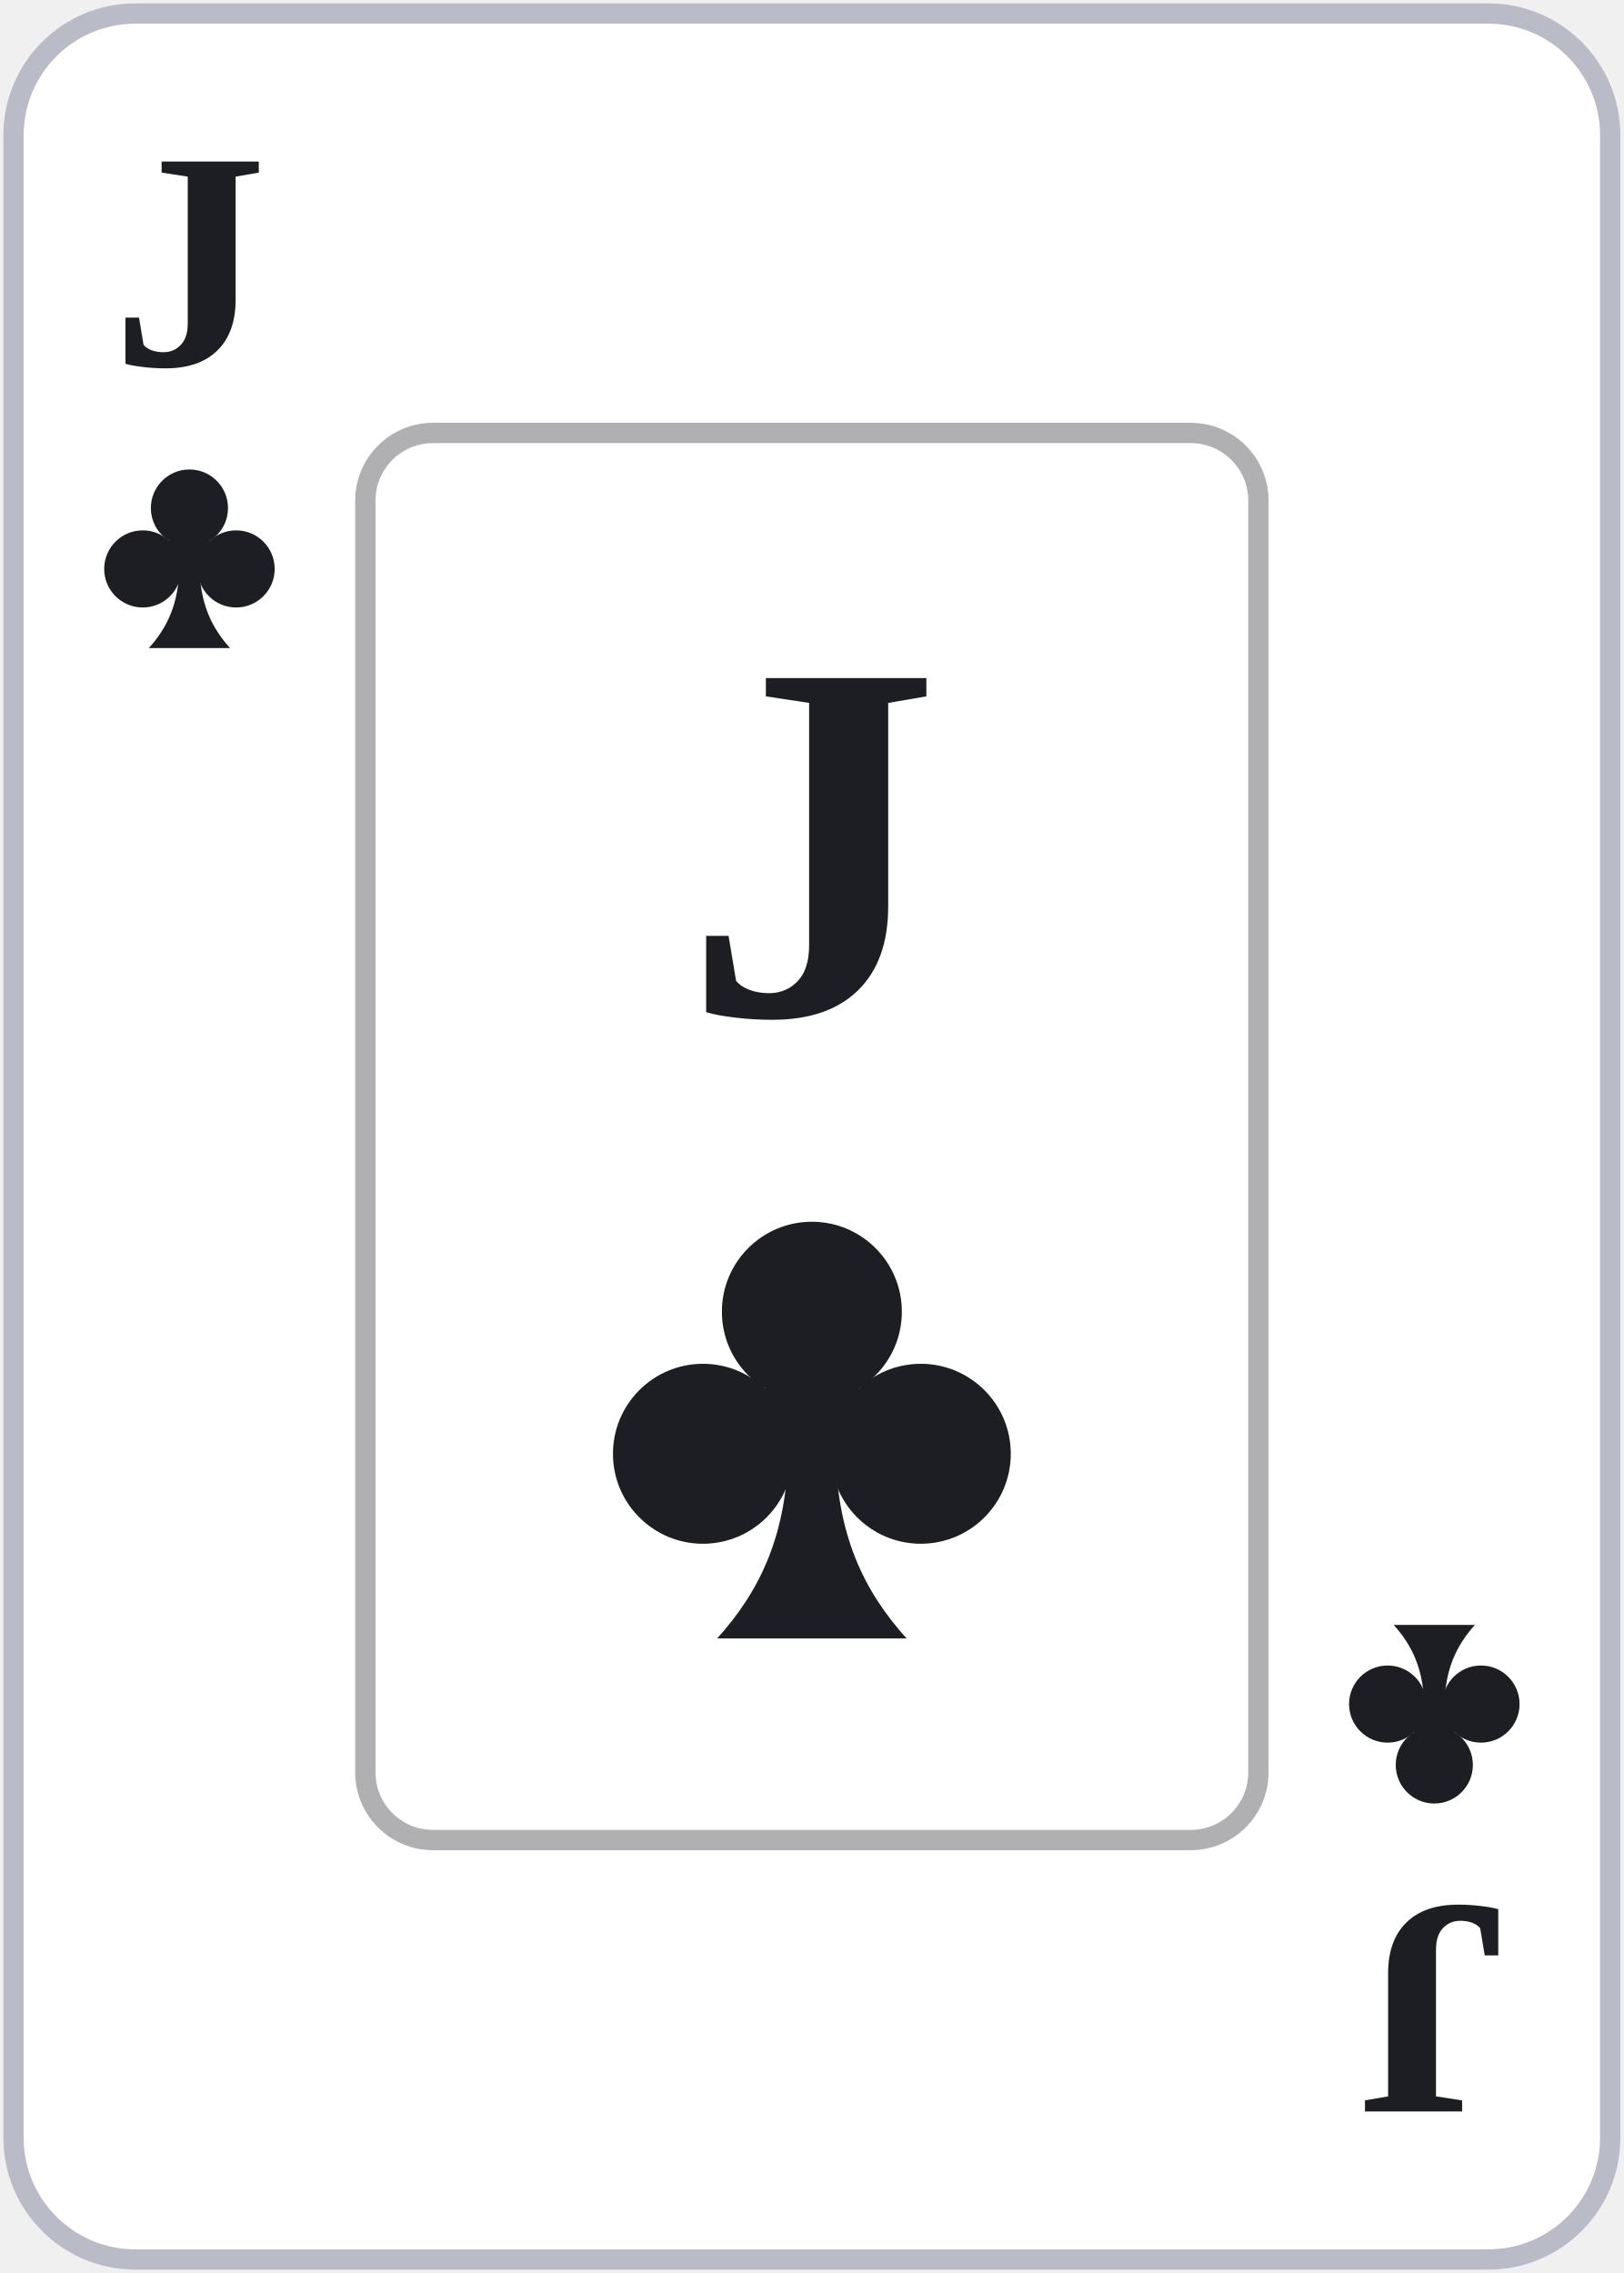
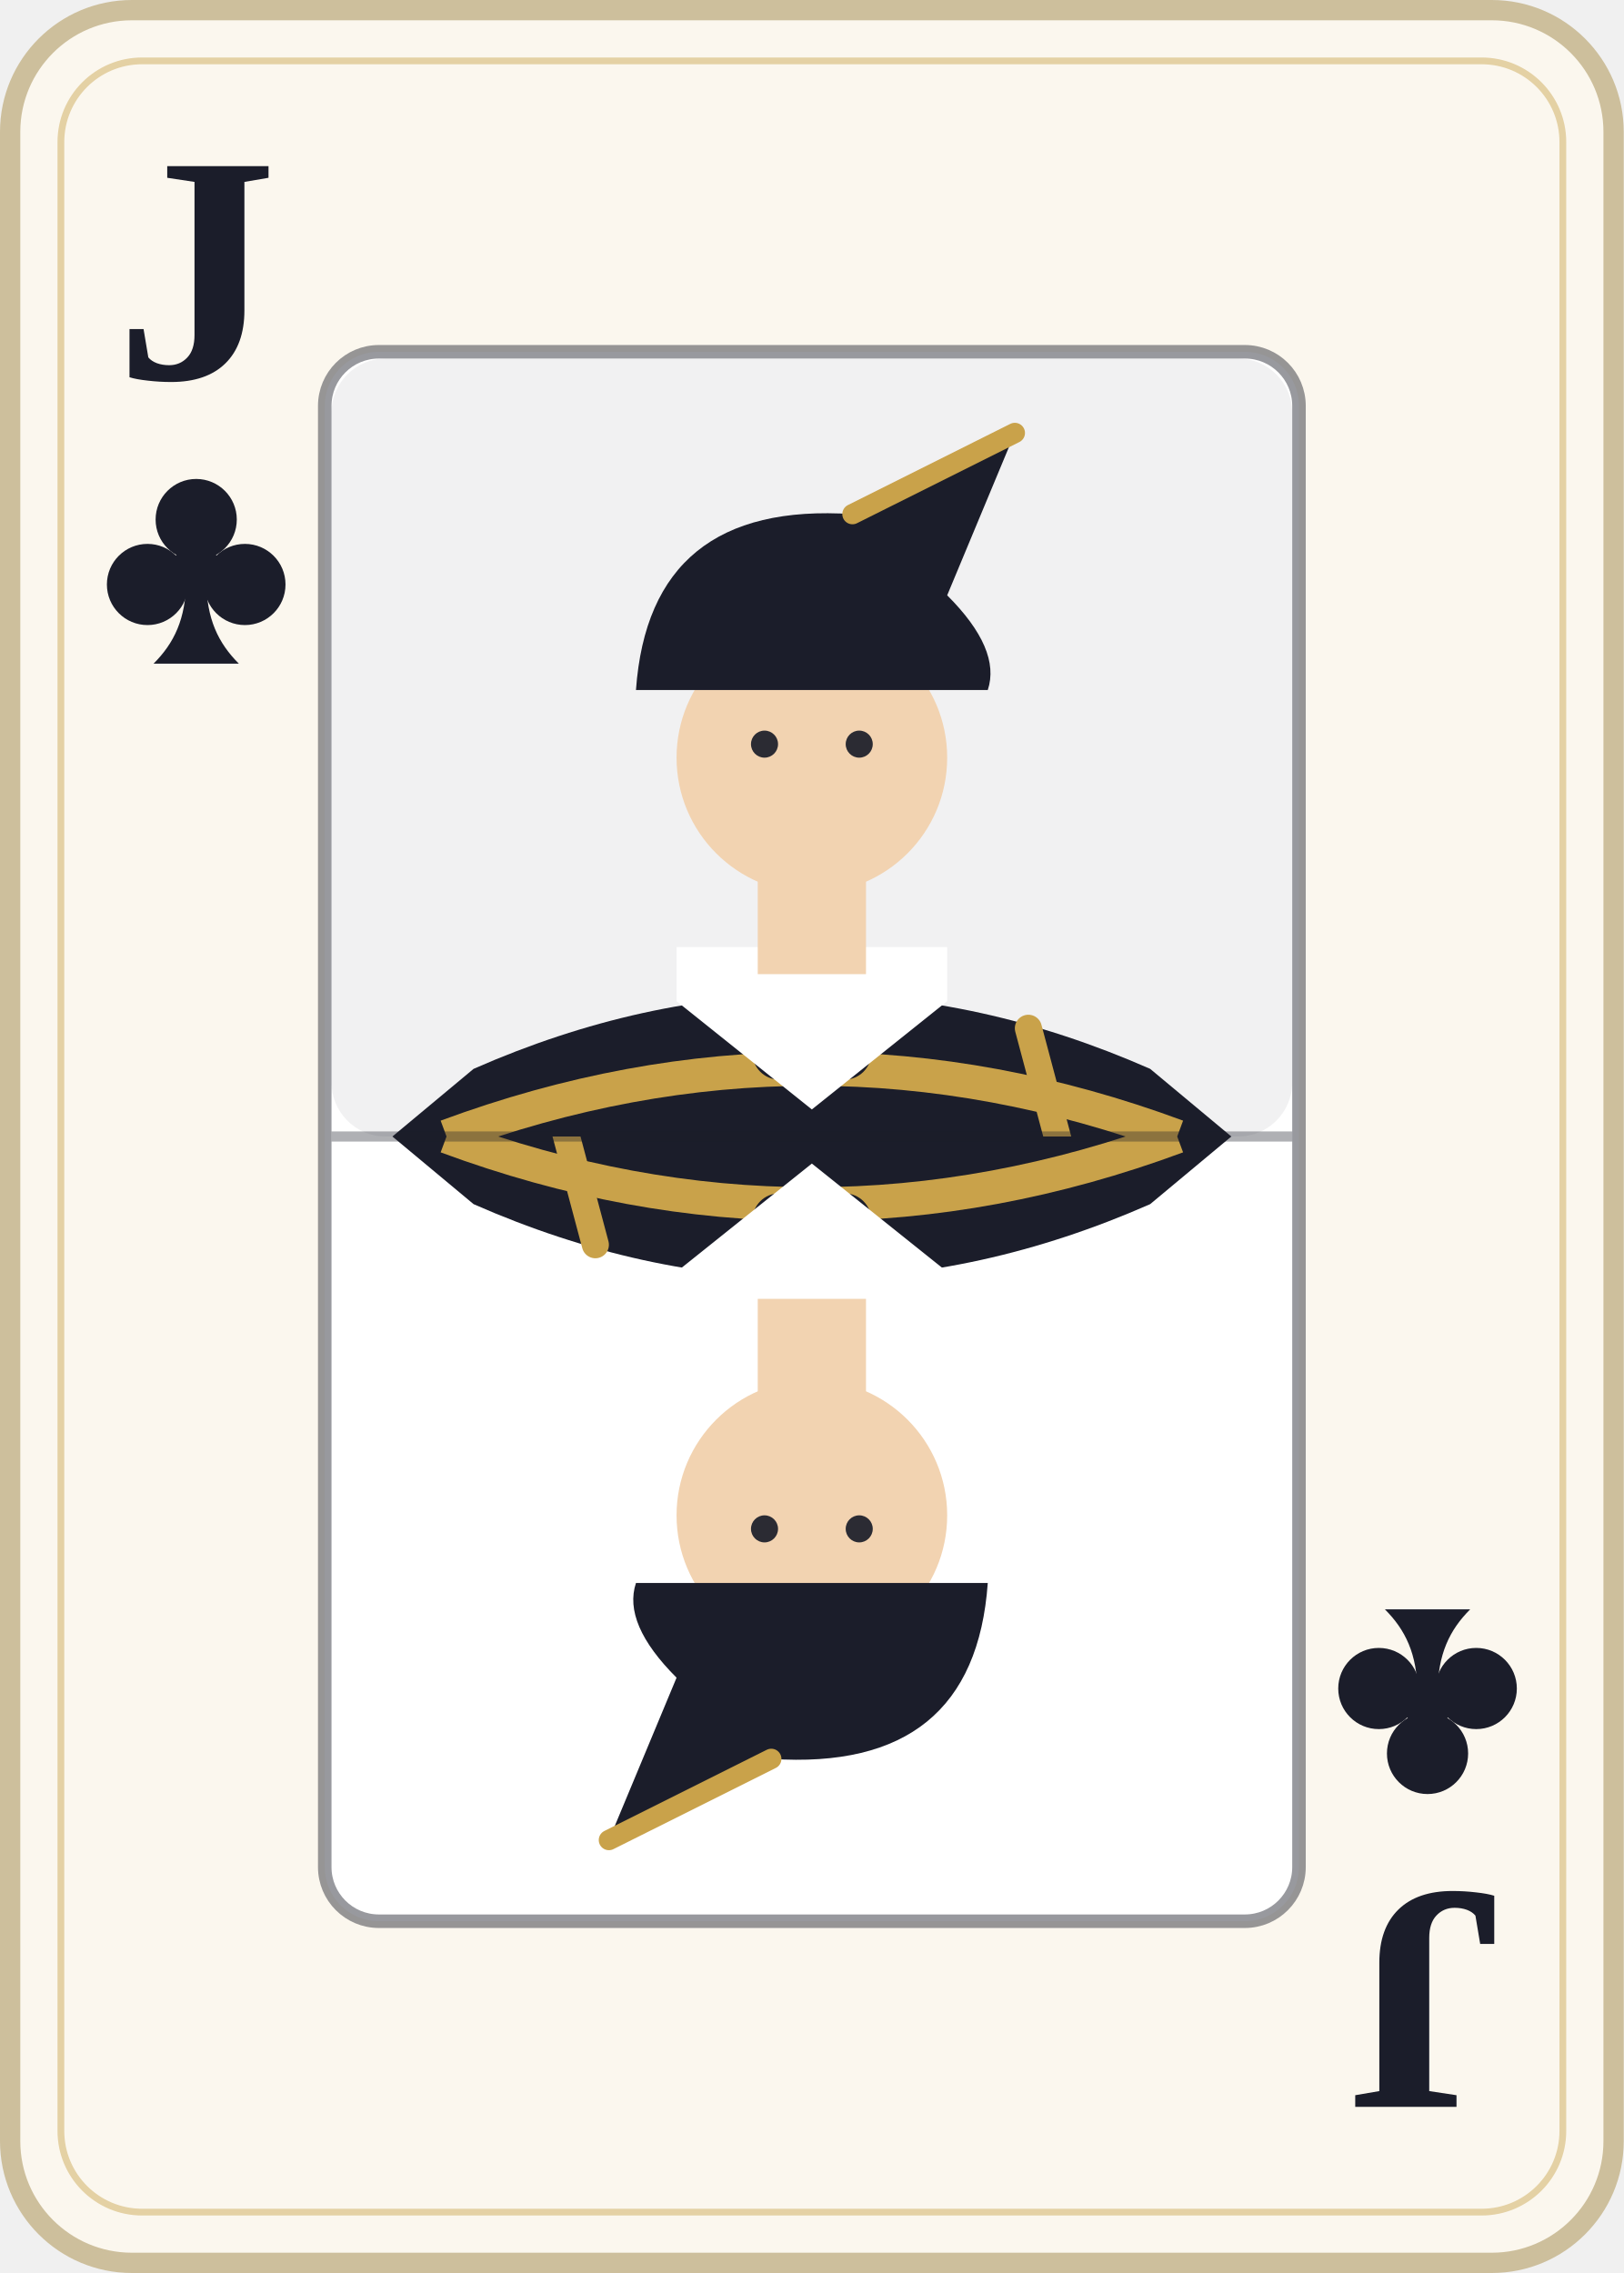
- <svg xmlns="http://www.w3.org/2000/svg" viewBox="0 0 240 336" width="240" height="336">
+ <svg xmlns="http://www.w3.org/2000/svg" viewBox="0 0 240 336" width="240" height="336" data-rank="JACK" data-suit="CLUBS">
  <defs>
    <symbol id="suit" viewBox="0 0 100 100" overflow="visible">
-       <circle cx="50" cy="27" r="19" />
-       <circle cx="27" cy="57" r="19" />
-       <circle cx="73" cy="57" r="19" />
-       <circle cx="50" cy="50" r="12" />
-       <path d="M45 55 C45 74 39 86 30 96 L70 96 C61 86 55 74 55 55 Z" />
+       <circle cx="50" cy="26" r="20" />
+       <circle cx="26" cy="58" r="20" />
+       <circle cx="74" cy="58" r="20" />
+       <circle cx="50" cy="52" r="13" />
+       <path d="M45 56 C45 75 39 87 29 97 L71 97 C61 87 55 75 55 56 Z" />
    </symbol>
  </defs>
-   <rect x="2" y="2" width="236" height="332" rx="18" fill="#ffffff" stroke="#b9bcc6" stroke-width="3" />
-   <g fill="#1d1d24" color="#1d1d24">
-     <rect x="54" y="64" width="132" height="208" rx="10" fill="none" stroke="currentColor" stroke-opacity="0.35" stroke-width="3" />
-     <text x="120" y="150" text-anchor="middle" font-family="Georgia, 'Times New Roman', serif" font-weight="700" font-size="76">J</text>
-     <use href="#suit" x="0" y="0" width="100" height="100" transform="translate(85 175)  scale(0.7)" />
+   <rect x="1.5" y="1.5" width="237" height="333" rx="18" fill="#fbf7ee" stroke="#cdbf9c" stroke-width="3" />
+   <rect x="9" y="9" width="222" height="318" rx="12" fill="none" stroke="#c9a24a" stroke-opacity="0.45" stroke-width="1" />
+   <g fill="#1b1d2a" color="#1b1d2a">
+     <g class="court">
+       <rect x="48" y="52" width="144" height="232" rx="8" fill="#ffffff" stroke="#1b1d2a" stroke-opacity="0.45" stroke-width="2" />
+       <clipPath id="top">
+         <rect x="49" y="53" width="142" height="115" />
+       </clipPath>
+       <clipPath id="bottom">
+         <rect x="49" y="168" width="142" height="115" />
+       </clipPath>
+       <rect x="49" y="53" width="142" height="115" rx="8" fill="#1b1d2a" fill-opacity="0.06" />
+       <g clip-path="url(#top)">
+         <g class="figure" transform="">
+           <path d="M58 168 L70 158 Q120 136 170 158 L182 168 Z" fill="#1b1d2a" />
+           <path d="M66 168 Q120 148 174 168" stroke="#c9a24a" stroke-width="5" fill="none" />
+           <use href="#suit" x="0" y="0" width="100" height="100" transform="translate(110 144)  scale(0.2)" />
+           <path d="M100 148 L120 164 L140 148 L140 140 L100 140 Z" fill="#ffffff" />
+           <rect x="112" y="128" width="16" height="16" fill="#f2d3b1" />
+           <circle cx="120" cy="112" r="20" fill="#f2d3b1" />
+           <circle cx="113" cy="110" r="2" fill="#2b2b33" />
+           <circle cx="127" cy="110" r="2" fill="#2b2b33" />
+           <path d="M94 102 Q96 74 126 76 L150 64 L140 88 Q148 96 146 102 Z" fill="#1b1d2a" />
+           <path d="M126 76 L150 64" stroke="#c9a24a" stroke-width="3" stroke-linecap="round" />
+           <path d="M160 182 L152 152" stroke="#c9a24a" stroke-width="4" stroke-linecap="round" />
+         </g>
+       </g>
+       <g clip-path="url(#bottom)">
+         <g class="figure" transform="rotate(180 120 168)">
+           <path d="M58 168 L70 158 Q120 136 170 158 L182 168 Z" fill="#1b1d2a" />
+           <path d="M66 168 Q120 148 174 168" stroke="#c9a24a" stroke-width="5" fill="none" />
+           <use href="#suit" x="0" y="0" width="100" height="100" transform="translate(110 144)  scale(0.2)" />
+           <path d="M100 148 L120 164 L140 148 L140 140 L100 140 Z" fill="#ffffff" />
+           <rect x="112" y="128" width="16" height="16" fill="#f2d3b1" />
+           <circle cx="120" cy="112" r="20" fill="#f2d3b1" />
+           <circle cx="113" cy="110" r="2" fill="#2b2b33" />
+           <circle cx="127" cy="110" r="2" fill="#2b2b33" />
+           <path d="M94 102 Q96 74 126 76 L150 64 L140 88 Q148 96 146 102 Z" fill="#1b1d2a" />
+           <path d="M126 76 L150 64" stroke="#c9a24a" stroke-width="3" stroke-linecap="round" />
+           <path d="M160 182 L152 152" stroke="#c9a24a" stroke-width="4" stroke-linecap="round" />
+         </g>
+       </g>
+       <path d="M49 168 H191" stroke="#1b1d2a" stroke-opacity="0.35" stroke-width="1.5" />
+     </g>
  </g>
-   <g fill="#1d1d24">
-     <text x="28" y="54" text-anchor="middle" font-family="Georgia, 'Times New Roman', serif" font-weight="700" font-size="46">J</text>
-     <use href="#suit" x="0" y="0" width="100" height="100" transform="translate(13 67)  scale(0.3)" />
+   <g fill="#1b1d2a">
+     <text x="29" y="56" text-anchor="middle" font-family="Georgia, 'Times New Roman', serif" font-weight="700" font-size="48">J</text>
+     <use href="#suit" x="0" y="0" width="100" height="100" transform="translate(14 69)  scale(0.3)" />
  </g>
  <g transform="rotate(180 120 168)">
-     <g fill="#1d1d24">
-       <text x="28" y="54" text-anchor="middle" font-family="Georgia, 'Times New Roman', serif" font-weight="700" font-size="46">J</text>
-       <use href="#suit" x="0" y="0" width="100" height="100" transform="translate(13 67)  scale(0.3)" />
+     <g fill="#1b1d2a">
+       <text x="29" y="56" text-anchor="middle" font-family="Georgia, 'Times New Roman', serif" font-weight="700" font-size="48">J</text>
+       <use href="#suit" x="0" y="0" width="100" height="100" transform="translate(14 69)  scale(0.3)" />
    </g>
  </g>
</svg>
